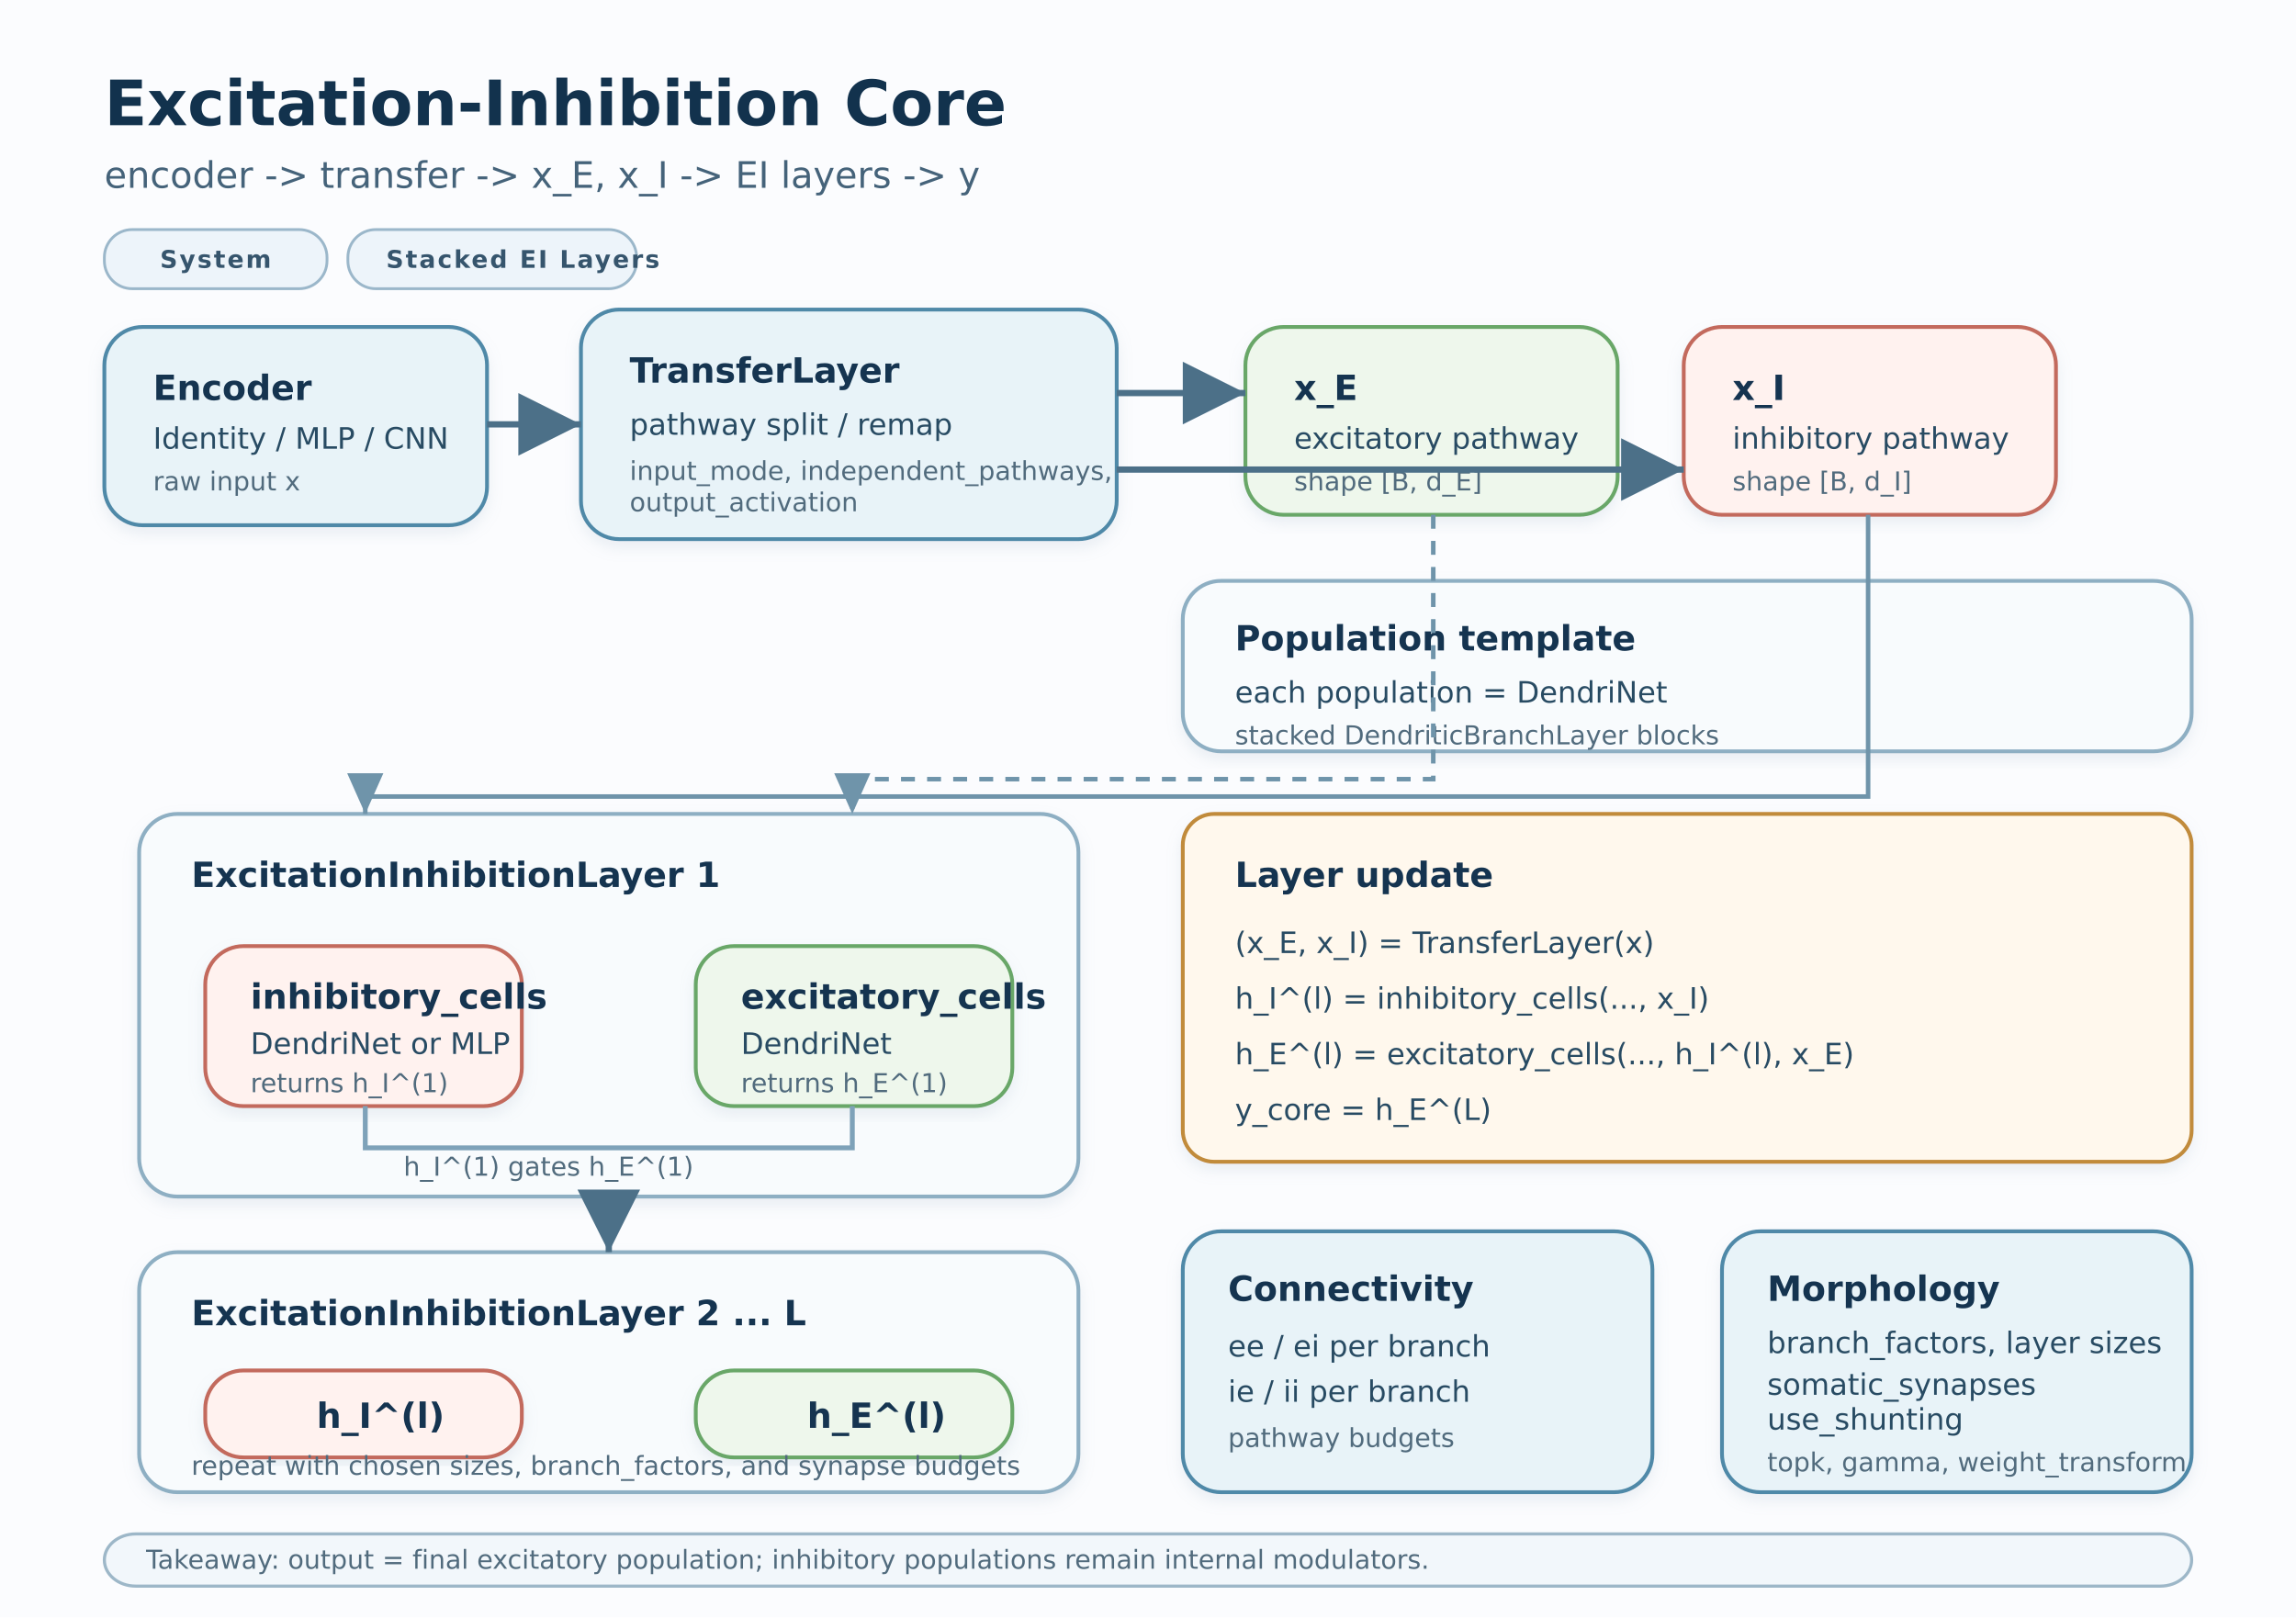
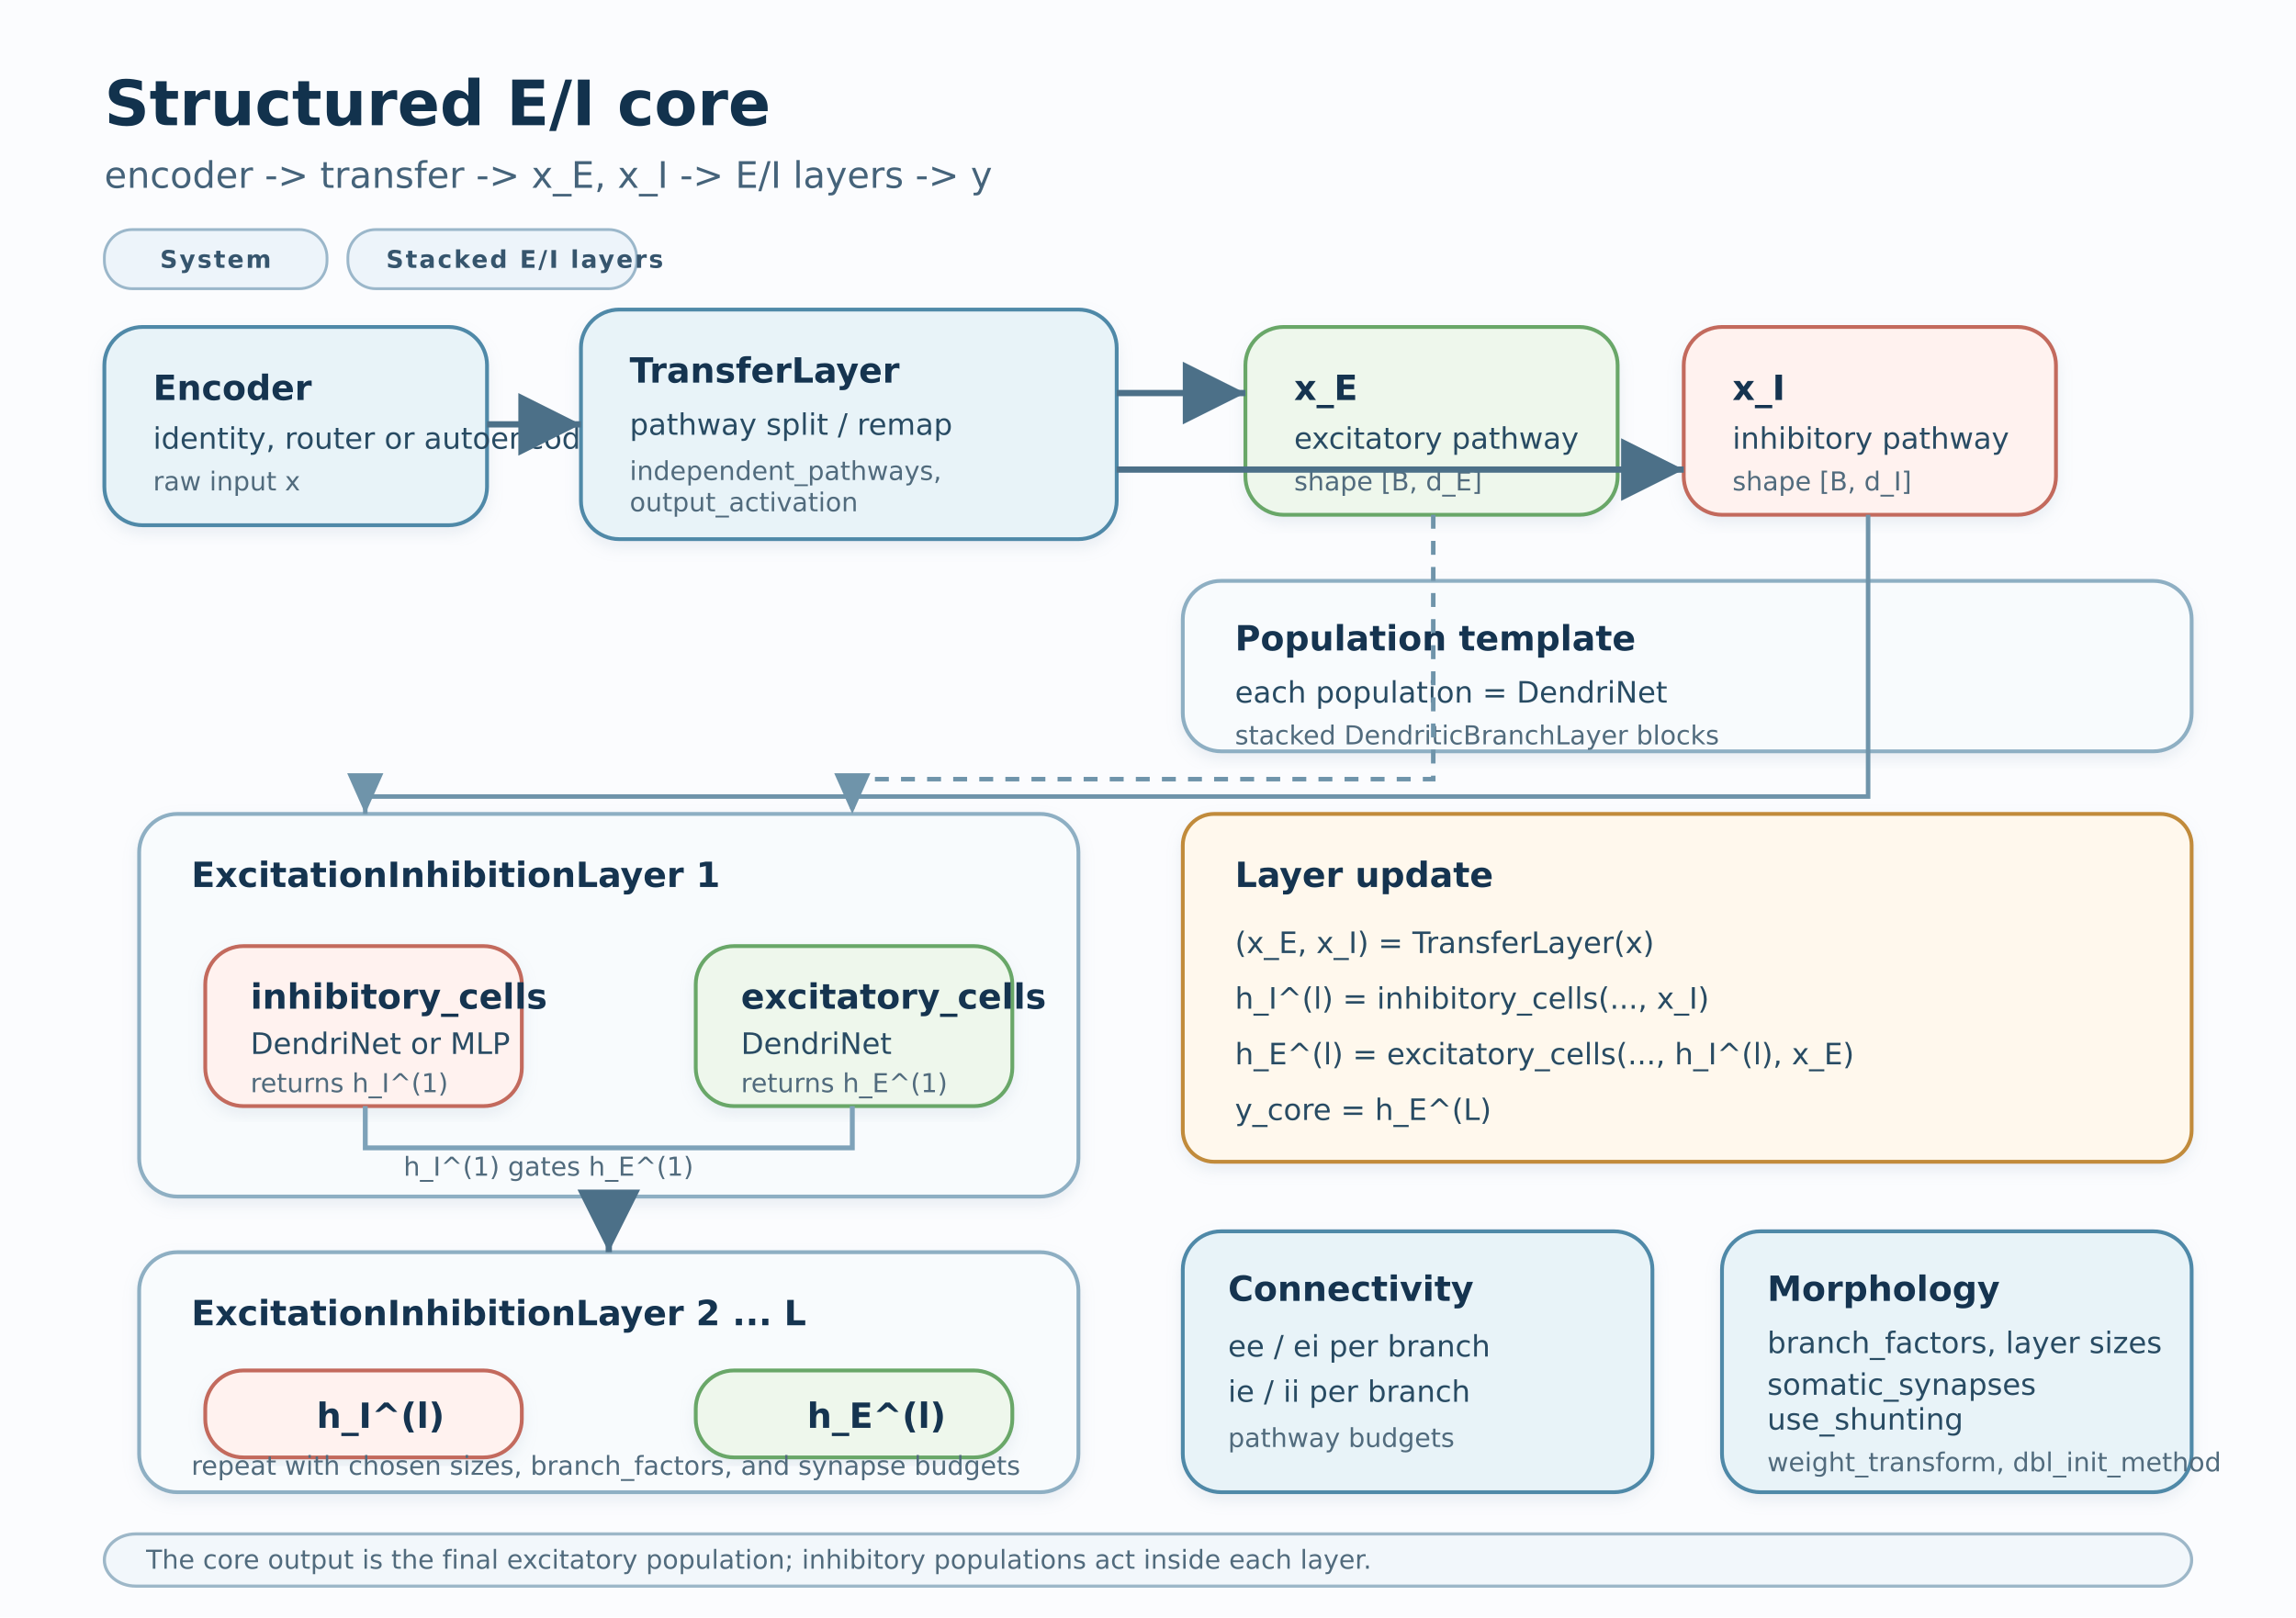
<svg xmlns="http://www.w3.org/2000/svg" width="1320" height="930" viewBox="0 0 1320 930">
  <defs>
    <style>
      .title { font: 700 36px "DejaVu Sans", Arial, sans-serif; fill: #12324d; }
      .subtitle { font: 500 21px "DejaVu Sans", Arial, sans-serif; fill: #45637a; }
      .chip { fill: #edf4fa; stroke: #9bb7ca; stroke-width: 1.6; rx: 16; }
      .chiptext { font: 600 14px "DejaVu Sans", Arial, sans-serif; fill: #36556d; letter-spacing: 0.08em; text-transform: uppercase; }
      .label { font: 600 20px "DejaVu Sans", Arial, sans-serif; fill: #153450; }
      .body { font: 400 17px "DejaVu Sans", Arial, sans-serif; fill: #284b63; }
      .small { font: 400 15px "DejaVu Sans", Arial, sans-serif; fill: #516b7d; }
      .panel { fill: #f8fbfd; stroke: #8eafc3; stroke-width: 2.2; rx: 22; filter: url(#shadow); }
      .accent { fill: #e8f3f8; stroke: #4f89a8; stroke-width: 2.2; rx: 22; filter: url(#shadow); }
      .exc { fill: #eef7ec; stroke: #69a768; stroke-width: 2.2; rx: 22; filter: url(#shadow); }
      .inh { fill: #fff2ef; stroke: #c36b5d; stroke-width: 2.2; rx: 22; filter: url(#shadow); }
      .formula { fill: #fff8ed; stroke: #c18b3b; stroke-width: 2.2; rx: 18; filter: url(#shadow); }
      .takeaway { fill: #f2f7fb; stroke: #9db7c8; stroke-width: 1.8; rx: 18; }
      .arrow { stroke: #4c7088; stroke-width: 3.6; fill: none; marker-end: url(#arrowhead); }
      .arrow-thin { stroke: #6f94aa; stroke-width: 2.6; fill: none; marker-end: url(#arrowheadThin); }
      .dashed { stroke-dasharray: 8 7; }
      .line { stroke: #7ea2b9; stroke-width: 2.8; fill: none; }
    </style>
    <filter id="shadow" x="-10%" y="-10%" width="120%" height="120%">
      <feDropShadow dx="0" dy="4" stdDeviation="4" flood-color="#9fb5c4" flood-opacity="0.18" />
    </filter>
    <marker id="arrowhead" markerWidth="14" markerHeight="10" refX="10" refY="5" orient="auto">
      <polygon points="0 0, 10 5, 0 10" fill="#4c7088" />
    </marker>
    <marker id="arrowheadThin" markerWidth="12" markerHeight="8" refX="9" refY="4" orient="auto">
      <polygon points="0 0, 9 4, 0 8" fill="#6f94aa" />
    </marker>
  </defs>
  <rect width="1320" height="930" fill="#fbfcfe" />
-   <text x="60" y="72" class="title">Excitation-Inhibition Core</text>
-   <text x="60" y="108" class="subtitle">encoder -&gt; transfer -&gt; x_E, x_I -&gt; EI layers -&gt; y</text>
+   <text x="60" y="72" class="title">Structured E/I core</text>
+   <text x="60" y="108" class="subtitle">encoder -&gt; transfer -&gt; x_E, x_I -&gt; E/I layers -&gt; y</text>
  <rect x="60" y="132" width="128" height="34" class="chip" />
  <text x="92" y="154" class="chiptext">System</text>
  <rect x="200" y="132" width="166" height="34" class="chip" />
-   <text x="222" y="154" class="chiptext">Stacked EI Layers</text>
+   <text x="222" y="154" class="chiptext">Stacked E/I layers</text>
  <rect x="60" y="188" width="220" height="114" class="accent" />
  <text x="88" y="230" class="label">Encoder</text>
-   <text x="88" y="258" class="body">Identity / MLP / CNN</text>
+   <text x="88" y="258" class="body">identity, router or autoencoder</text>
  <text x="88" y="282" class="small">raw input x</text>
  <rect x="334" y="178" width="308" height="132" class="accent" />
  <text x="362" y="220" class="label">TransferLayer</text>
  <text x="362" y="250" class="body">pathway split / remap</text>
-   <text x="362" y="276" class="small">input_mode, independent_pathways,</text>
+   <text x="362" y="276" class="small">independent_pathways,</text>
  <text x="362" y="294" class="small">output_activation</text>
  <rect x="716" y="188" width="214" height="108" class="exc" />
  <text x="744" y="230" class="label">x_E</text>
  <text x="744" y="258" class="body">excitatory pathway</text>
  <text x="744" y="282" class="small">shape [B, d_E]</text>
  <rect x="968" y="188" width="214" height="108" class="inh" />
  <text x="996" y="230" class="label">x_I</text>
  <text x="996" y="258" class="body">inhibitory pathway</text>
  <text x="996" y="282" class="small">shape [B, d_I]</text>
  <path d="M280 244 L334 244" class="arrow" />
  <path d="M642 226 L716 226" class="arrow" />
  <path d="M642 270 L968 270" class="arrow" />
  <rect x="680" y="334" width="580" height="98" class="panel" />
  <text x="710" y="374" class="label">Population template</text>
  <text x="710" y="404" class="body">each population = DendriNet</text>
  <text x="710" y="428" class="small">stacked DendriticBranchLayer blocks</text>
  <rect x="80" y="468" width="540" height="220" class="panel" />
  <text x="110" y="510" class="label">ExcitationInhibitionLayer 1</text>
  <rect x="118" y="544" width="182" height="92" class="inh" />
  <text x="144" y="580" class="label">inhibitory_cells</text>
  <text x="144" y="606" class="body">DendriNet or MLP</text>
  <text x="144" y="628" class="small">returns h_I^(1)</text>
  <rect x="400" y="544" width="182" height="92" class="exc" />
  <text x="426" y="580" class="label">excitatory_cells</text>
  <text x="426" y="606" class="body">DendriNet</text>
  <text x="426" y="628" class="small">returns h_E^(1)</text>
  <path d="M210 636 L210 660 L490 660 L490 636" class="line" />
  <text x="232" y="676" class="small">h_I^(1) gates h_E^(1)</text>
  <rect x="80" y="720" width="540" height="138" class="panel" />
  <text x="110" y="762" class="label">ExcitationInhibitionLayer 2 ... L</text>
  <rect x="118" y="788" width="182" height="50" class="inh" />
  <text x="182" y="821" class="label">h_I^(l)</text>
  <rect x="400" y="788" width="182" height="50" class="exc" />
  <text x="464" y="821" class="label">h_E^(l)</text>
  <text x="110" y="848" class="small">repeat with chosen sizes, branch_factors, and synapse budgets</text>
  <rect x="680" y="468" width="580" height="200" class="formula" />
  <text x="710" y="510" class="label">Layer update</text>
  <text x="710" y="548" class="body">(x_E, x_I) = TransferLayer(x)</text>
  <text x="710" y="580" class="body">h_I^(l) = inhibitory_cells(..., x_I)</text>
  <text x="710" y="612" class="body">h_E^(l) = excitatory_cells(..., h_I^(l), x_E)</text>
  <text x="710" y="644" class="body">y_core = h_E^(L)</text>
  <rect x="680" y="708" width="270" height="150" class="accent" />
  <text x="706" y="748" class="label">Connectivity</text>
  <text x="706" y="780" class="body">ee / ei per branch</text>
  <text x="706" y="806" class="body">ie / ii per branch</text>
  <text x="706" y="832" class="small">pathway budgets</text>
  <rect x="990" y="708" width="270" height="150" class="accent" />
  <text x="1016" y="748" class="label">Morphology</text>
  <text x="1016" y="778" class="body">branch_factors, layer sizes</text>
  <text x="1016" y="802" class="body">somatic_synapses</text>
  <text x="1016" y="822" class="body">use_shunting</text>
-   <text x="1016" y="846" class="small">topk, gamma, weight_transform</text>
+   <text x="1016" y="846" class="small">weight_transform, dbl_init_method</text>
  <path d="M824 296 L824 448 L490 448 L490 468" class="arrow-thin dashed" />
  <path d="M1074 296 L1074 458 L210 458 L210 468" class="arrow-thin" />
  <path d="M350 688 L350 720" class="arrow" />
  <rect x="60" y="882" width="1200" height="30" class="takeaway" />
-   <text x="84" y="902" class="small">Takeaway: output = final excitatory population; inhibitory populations remain internal modulators.</text>
+   <text x="84" y="902" class="small">The core output is the final excitatory population; inhibitory populations act inside each layer.</text>
</svg>
